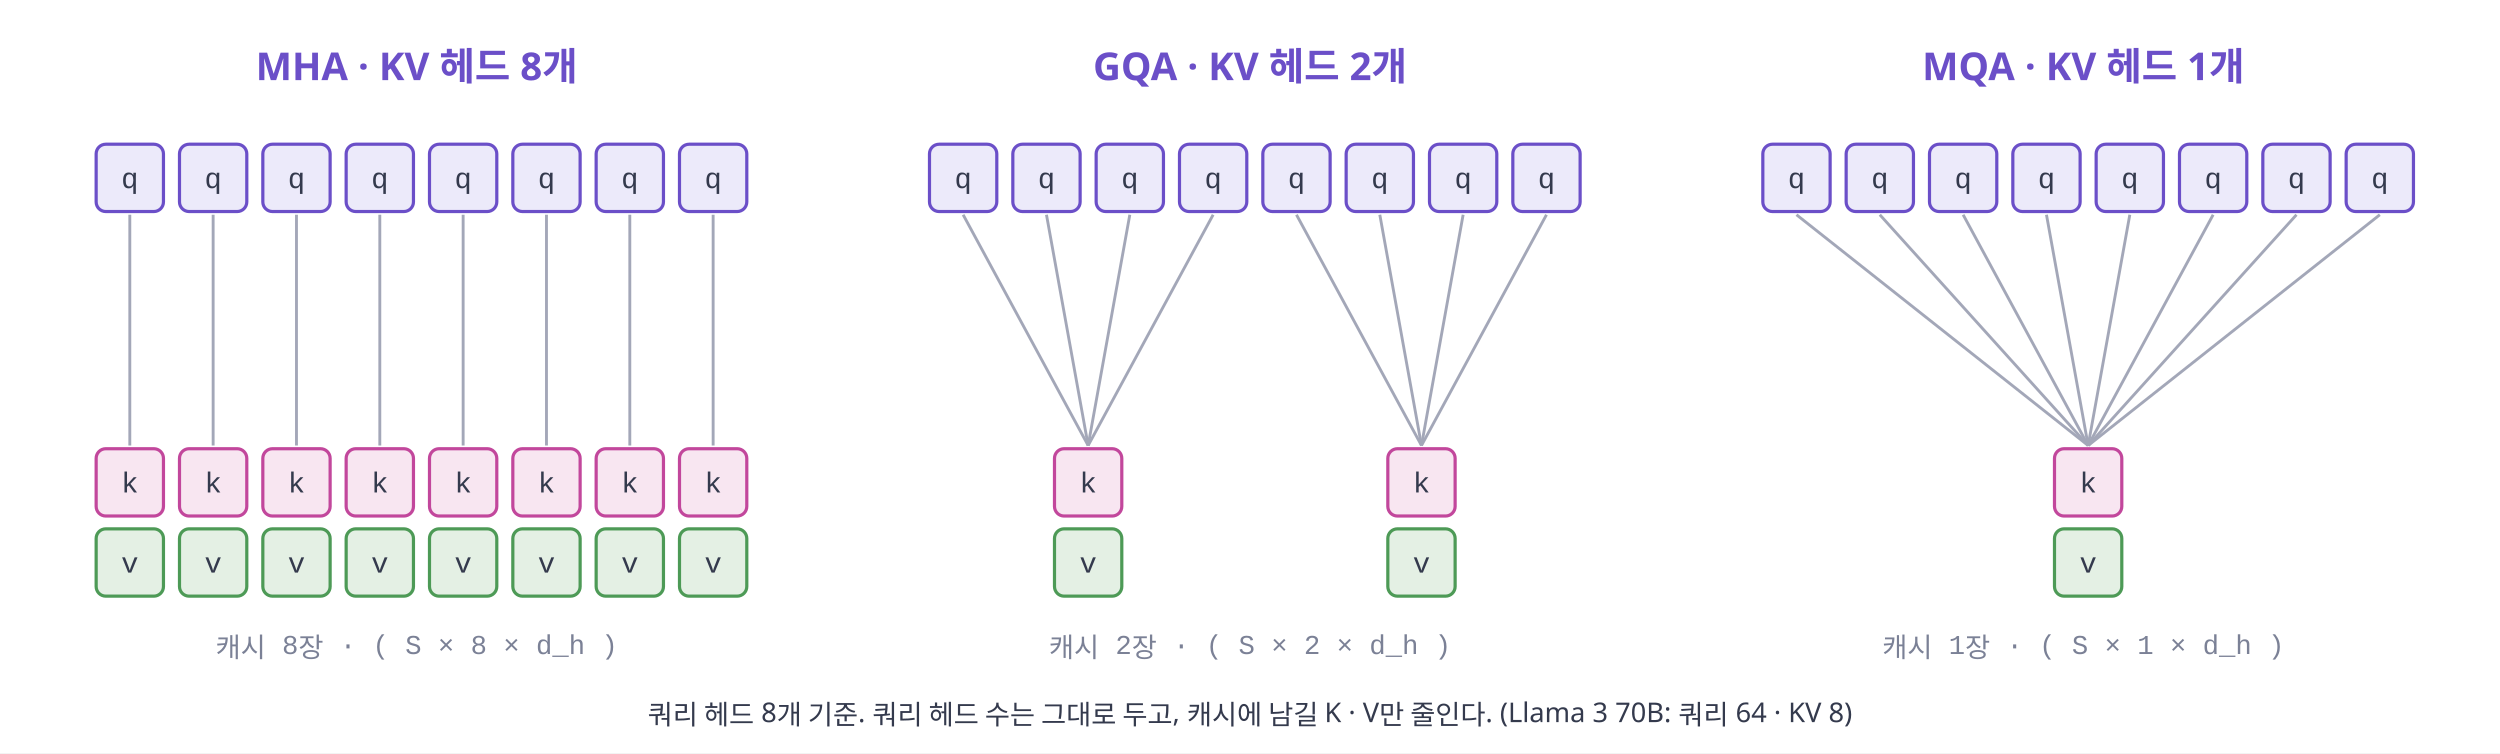
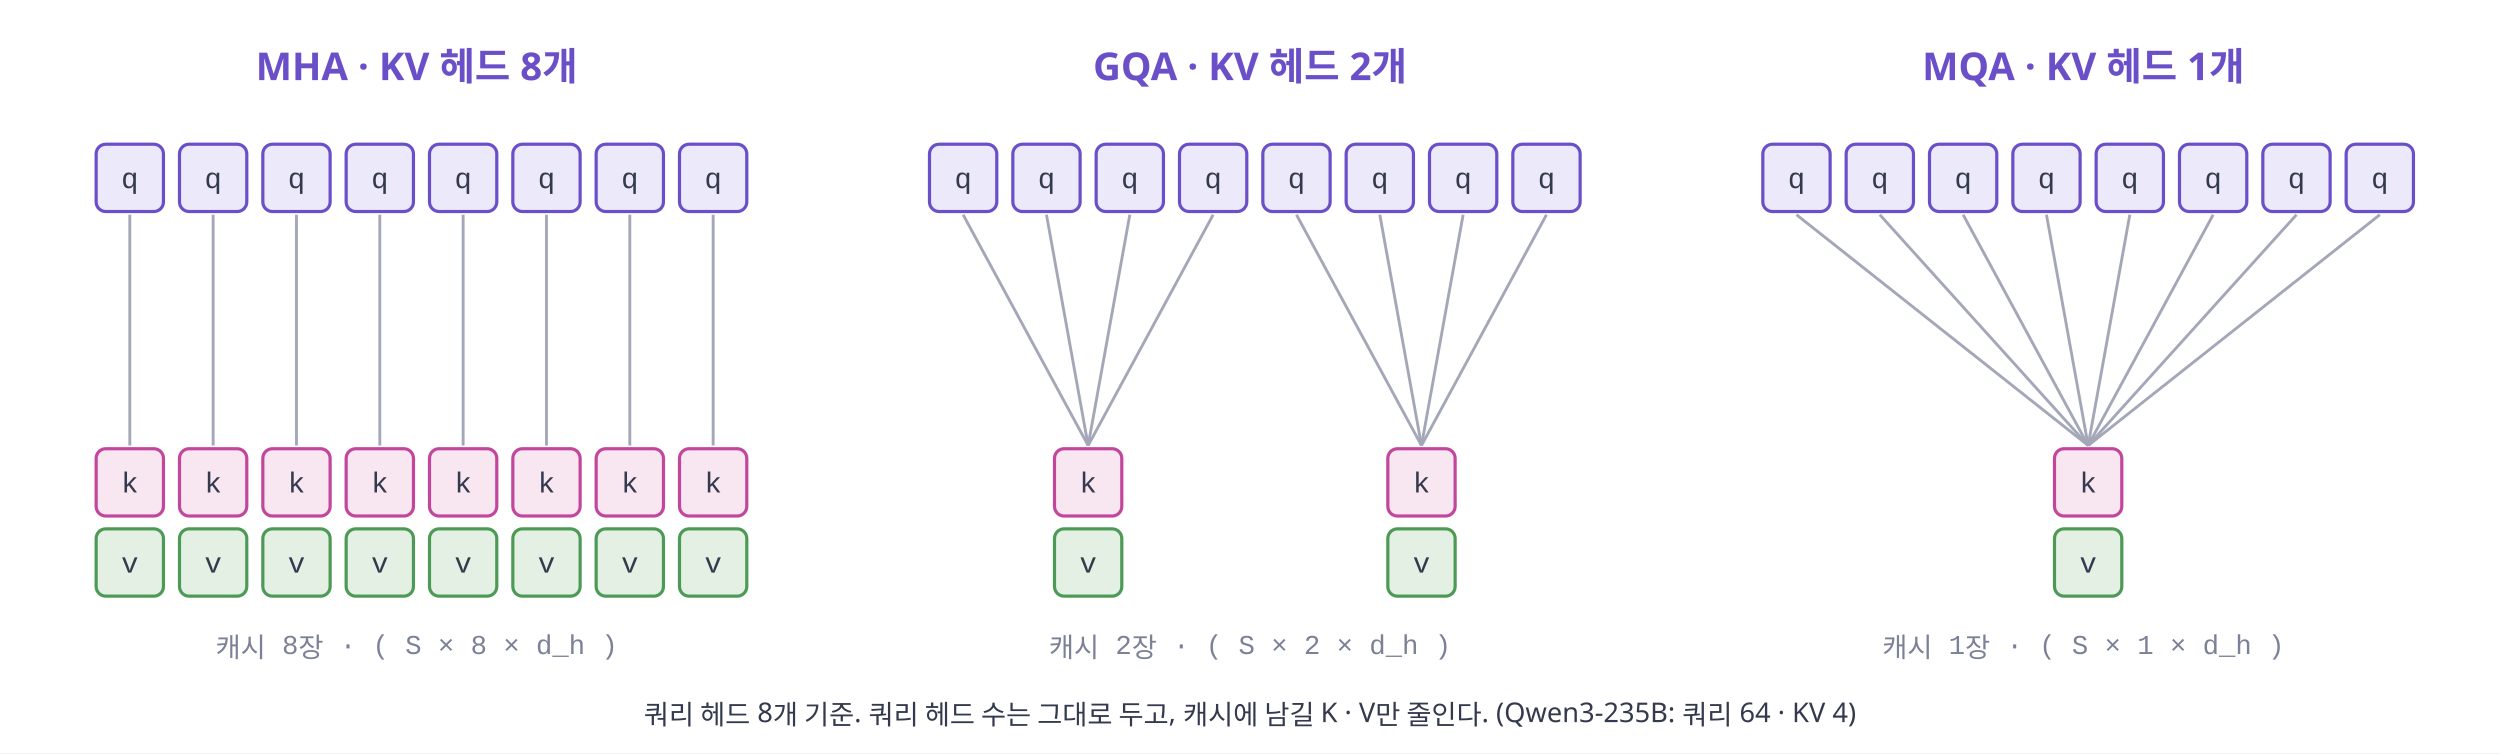
<svg xmlns="http://www.w3.org/2000/svg" viewBox="0 0 1560 470" width="1560" height="470">
  <defs>
    <marker id="ah" viewBox="0 0 10 10" refX="8.5" refY="5" markerWidth="7" markerHeight="7" orient="auto-start-reverse">
      <path d="M0,0 L10,5 L0,10 z" fill="#5d6377" />
    </marker>
  </defs>
  <rect width="100%" height="100%" fill="#ffffff" />
  <text x="260" y="50" font-family="'Noto Sans KR','Malgun Gothic',sans-serif" font-size="24" text-anchor="middle" font-weight="700" fill="#6b4fc8">MHA · KV 헤드 8개</text>
  <rect x="60" y="90" width="42" height="42" rx="6" fill="#eceafa" stroke="#6b4fc8" stroke-width="2" />
  <text x="81.0" y="117.3" font-family="Consolas,'Courier New',monospace" font-size="18" text-anchor="middle" font-weight="400" fill="#343a4d">q</text>
  <rect x="112" y="90" width="42" height="42" rx="6" fill="#eceafa" stroke="#6b4fc8" stroke-width="2" />
  <text x="133.0" y="117.3" font-family="Consolas,'Courier New',monospace" font-size="18" text-anchor="middle" font-weight="400" fill="#343a4d">q</text>
  <rect x="164" y="90" width="42" height="42" rx="6" fill="#eceafa" stroke="#6b4fc8" stroke-width="2" />
  <text x="185.0" y="117.3" font-family="Consolas,'Courier New',monospace" font-size="18" text-anchor="middle" font-weight="400" fill="#343a4d">q</text>
  <rect x="216" y="90" width="42" height="42" rx="6" fill="#eceafa" stroke="#6b4fc8" stroke-width="2" />
  <text x="237.0" y="117.3" font-family="Consolas,'Courier New',monospace" font-size="18" text-anchor="middle" font-weight="400" fill="#343a4d">q</text>
  <rect x="268" y="90" width="42" height="42" rx="6" fill="#eceafa" stroke="#6b4fc8" stroke-width="2" />
  <text x="289.0" y="117.3" font-family="Consolas,'Courier New',monospace" font-size="18" text-anchor="middle" font-weight="400" fill="#343a4d">q</text>
  <rect x="320" y="90" width="42" height="42" rx="6" fill="#eceafa" stroke="#6b4fc8" stroke-width="2" />
  <text x="341.0" y="117.3" font-family="Consolas,'Courier New',monospace" font-size="18" text-anchor="middle" font-weight="400" fill="#343a4d">q</text>
  <rect x="372" y="90" width="42" height="42" rx="6" fill="#eceafa" stroke="#6b4fc8" stroke-width="2" />
  <text x="393.0" y="117.3" font-family="Consolas,'Courier New',monospace" font-size="18" text-anchor="middle" font-weight="400" fill="#343a4d">q</text>
  <rect x="424" y="90" width="42" height="42" rx="6" fill="#eceafa" stroke="#6b4fc8" stroke-width="2" />
  <text x="445.0" y="117.3" font-family="Consolas,'Courier New',monospace" font-size="18" text-anchor="middle" font-weight="400" fill="#343a4d">q</text>
  <line x1="81" y1="134" x2="81.0" y2="278" stroke="#a3a7b8" stroke-width="1.8" />
  <rect x="60.0" y="280" width="42" height="42" rx="6" fill="#f8e6f1" stroke="#c2479c" stroke-width="2" />
  <text x="81.0" y="307.3" font-family="Consolas,'Courier New',monospace" font-size="18" text-anchor="middle" font-weight="400" fill="#343a4d">k</text>
  <rect x="60.0" y="330" width="42" height="42" rx="6" fill="#e4f0e4" stroke="#4d9a56" stroke-width="2" />
  <text x="81.0" y="357.3" font-family="Consolas,'Courier New',monospace" font-size="18" text-anchor="middle" font-weight="400" fill="#343a4d">v</text>
  <line x1="133" y1="134" x2="133.0" y2="278" stroke="#a3a7b8" stroke-width="1.8" />
  <rect x="112.0" y="280" width="42" height="42" rx="6" fill="#f8e6f1" stroke="#c2479c" stroke-width="2" />
  <text x="133.0" y="307.3" font-family="Consolas,'Courier New',monospace" font-size="18" text-anchor="middle" font-weight="400" fill="#343a4d">k</text>
  <rect x="112.0" y="330" width="42" height="42" rx="6" fill="#e4f0e4" stroke="#4d9a56" stroke-width="2" />
  <text x="133.0" y="357.3" font-family="Consolas,'Courier New',monospace" font-size="18" text-anchor="middle" font-weight="400" fill="#343a4d">v</text>
  <line x1="185" y1="134" x2="185.0" y2="278" stroke="#a3a7b8" stroke-width="1.8" />
  <rect x="164.0" y="280" width="42" height="42" rx="6" fill="#f8e6f1" stroke="#c2479c" stroke-width="2" />
  <text x="185.0" y="307.3" font-family="Consolas,'Courier New',monospace" font-size="18" text-anchor="middle" font-weight="400" fill="#343a4d">k</text>
  <rect x="164.0" y="330" width="42" height="42" rx="6" fill="#e4f0e4" stroke="#4d9a56" stroke-width="2" />
  <text x="185.0" y="357.3" font-family="Consolas,'Courier New',monospace" font-size="18" text-anchor="middle" font-weight="400" fill="#343a4d">v</text>
  <line x1="237" y1="134" x2="237.0" y2="278" stroke="#a3a7b8" stroke-width="1.8" />
  <rect x="216.0" y="280" width="42" height="42" rx="6" fill="#f8e6f1" stroke="#c2479c" stroke-width="2" />
  <text x="237.0" y="307.3" font-family="Consolas,'Courier New',monospace" font-size="18" text-anchor="middle" font-weight="400" fill="#343a4d">k</text>
  <rect x="216.0" y="330" width="42" height="42" rx="6" fill="#e4f0e4" stroke="#4d9a56" stroke-width="2" />
  <text x="237.0" y="357.3" font-family="Consolas,'Courier New',monospace" font-size="18" text-anchor="middle" font-weight="400" fill="#343a4d">v</text>
  <line x1="289" y1="134" x2="289.0" y2="278" stroke="#a3a7b8" stroke-width="1.8" />
  <rect x="268.0" y="280" width="42" height="42" rx="6" fill="#f8e6f1" stroke="#c2479c" stroke-width="2" />
  <text x="289.0" y="307.3" font-family="Consolas,'Courier New',monospace" font-size="18" text-anchor="middle" font-weight="400" fill="#343a4d">k</text>
  <rect x="268.0" y="330" width="42" height="42" rx="6" fill="#e4f0e4" stroke="#4d9a56" stroke-width="2" />
  <text x="289.0" y="357.3" font-family="Consolas,'Courier New',monospace" font-size="18" text-anchor="middle" font-weight="400" fill="#343a4d">v</text>
  <line x1="341" y1="134" x2="341.0" y2="278" stroke="#a3a7b8" stroke-width="1.8" />
  <rect x="320.0" y="280" width="42" height="42" rx="6" fill="#f8e6f1" stroke="#c2479c" stroke-width="2" />
  <text x="341.0" y="307.3" font-family="Consolas,'Courier New',monospace" font-size="18" text-anchor="middle" font-weight="400" fill="#343a4d">k</text>
  <rect x="320.0" y="330" width="42" height="42" rx="6" fill="#e4f0e4" stroke="#4d9a56" stroke-width="2" />
  <text x="341.0" y="357.3" font-family="Consolas,'Courier New',monospace" font-size="18" text-anchor="middle" font-weight="400" fill="#343a4d">v</text>
  <line x1="393" y1="134" x2="393.0" y2="278" stroke="#a3a7b8" stroke-width="1.8" />
  <rect x="372.0" y="280" width="42" height="42" rx="6" fill="#f8e6f1" stroke="#c2479c" stroke-width="2" />
  <text x="393.0" y="307.3" font-family="Consolas,'Courier New',monospace" font-size="18" text-anchor="middle" font-weight="400" fill="#343a4d">k</text>
  <rect x="372.0" y="330" width="42" height="42" rx="6" fill="#e4f0e4" stroke="#4d9a56" stroke-width="2" />
  <text x="393.0" y="357.3" font-family="Consolas,'Courier New',monospace" font-size="18" text-anchor="middle" font-weight="400" fill="#343a4d">v</text>
  <line x1="445" y1="134" x2="445.0" y2="278" stroke="#a3a7b8" stroke-width="1.8" />
  <rect x="424.0" y="280" width="42" height="42" rx="6" fill="#f8e6f1" stroke="#c2479c" stroke-width="2" />
  <text x="445.0" y="307.3" font-family="Consolas,'Courier New',monospace" font-size="18" text-anchor="middle" font-weight="400" fill="#343a4d">k</text>
  <rect x="424.0" y="330" width="42" height="42" rx="6" fill="#e4f0e4" stroke="#4d9a56" stroke-width="2" />
  <text x="445.0" y="357.3" font-family="Consolas,'Courier New',monospace" font-size="18" text-anchor="middle" font-weight="400" fill="#343a4d">v</text>
  <text x="260" y="410" font-family="Consolas,'Courier New',monospace" font-size="17" text-anchor="middle" font-weight="400" fill="#7b8196">캐시 8장  ·  ( S × 8 × d_h )</text>
  <text x="780" y="50" font-family="'Noto Sans KR','Malgun Gothic',sans-serif" font-size="24" text-anchor="middle" font-weight="700" fill="#6b4fc8">GQA · KV 헤드 2개</text>
  <rect x="580" y="90" width="42" height="42" rx="6" fill="#eceafa" stroke="#6b4fc8" stroke-width="2" />
  <text x="601.0" y="117.3" font-family="Consolas,'Courier New',monospace" font-size="18" text-anchor="middle" font-weight="400" fill="#343a4d">q</text>
  <rect x="632" y="90" width="42" height="42" rx="6" fill="#eceafa" stroke="#6b4fc8" stroke-width="2" />
  <text x="653.0" y="117.3" font-family="Consolas,'Courier New',monospace" font-size="18" text-anchor="middle" font-weight="400" fill="#343a4d">q</text>
  <rect x="684" y="90" width="42" height="42" rx="6" fill="#eceafa" stroke="#6b4fc8" stroke-width="2" />
  <text x="705.0" y="117.3" font-family="Consolas,'Courier New',monospace" font-size="18" text-anchor="middle" font-weight="400" fill="#343a4d">q</text>
  <rect x="736" y="90" width="42" height="42" rx="6" fill="#eceafa" stroke="#6b4fc8" stroke-width="2" />
  <text x="757.0" y="117.3" font-family="Consolas,'Courier New',monospace" font-size="18" text-anchor="middle" font-weight="400" fill="#343a4d">q</text>
  <rect x="788" y="90" width="42" height="42" rx="6" fill="#eceafa" stroke="#6b4fc8" stroke-width="2" />
  <text x="809.0" y="117.3" font-family="Consolas,'Courier New',monospace" font-size="18" text-anchor="middle" font-weight="400" fill="#343a4d">q</text>
  <rect x="840" y="90" width="42" height="42" rx="6" fill="#eceafa" stroke="#6b4fc8" stroke-width="2" />
  <text x="861.0" y="117.3" font-family="Consolas,'Courier New',monospace" font-size="18" text-anchor="middle" font-weight="400" fill="#343a4d">q</text>
  <rect x="892" y="90" width="42" height="42" rx="6" fill="#eceafa" stroke="#6b4fc8" stroke-width="2" />
  <text x="913.0" y="117.3" font-family="Consolas,'Courier New',monospace" font-size="18" text-anchor="middle" font-weight="400" fill="#343a4d">q</text>
  <rect x="944" y="90" width="42" height="42" rx="6" fill="#eceafa" stroke="#6b4fc8" stroke-width="2" />
  <text x="965.0" y="117.3" font-family="Consolas,'Courier New',monospace" font-size="18" text-anchor="middle" font-weight="400" fill="#343a4d">q</text>
  <line x1="601" y1="134" x2="679.0" y2="278" stroke="#a3a7b8" stroke-width="1.8" />
  <line x1="653" y1="134" x2="679.0" y2="278" stroke="#a3a7b8" stroke-width="1.8" />
  <line x1="705" y1="134" x2="679.0" y2="278" stroke="#a3a7b8" stroke-width="1.8" />
  <line x1="757" y1="134" x2="679.0" y2="278" stroke="#a3a7b8" stroke-width="1.8" />
  <rect x="658.0" y="280" width="42" height="42" rx="6" fill="#f8e6f1" stroke="#c2479c" stroke-width="2" />
  <text x="679.0" y="307.3" font-family="Consolas,'Courier New',monospace" font-size="18" text-anchor="middle" font-weight="400" fill="#343a4d">k</text>
  <rect x="658.0" y="330" width="42" height="42" rx="6" fill="#e4f0e4" stroke="#4d9a56" stroke-width="2" />
  <text x="679.0" y="357.3" font-family="Consolas,'Courier New',monospace" font-size="18" text-anchor="middle" font-weight="400" fill="#343a4d">v</text>
  <line x1="809" y1="134" x2="887.0" y2="278" stroke="#a3a7b8" stroke-width="1.8" />
  <line x1="861" y1="134" x2="887.0" y2="278" stroke="#a3a7b8" stroke-width="1.8" />
  <line x1="913" y1="134" x2="887.0" y2="278" stroke="#a3a7b8" stroke-width="1.8" />
  <line x1="965" y1="134" x2="887.0" y2="278" stroke="#a3a7b8" stroke-width="1.8" />
  <rect x="866.0" y="280" width="42" height="42" rx="6" fill="#f8e6f1" stroke="#c2479c" stroke-width="2" />
  <text x="887.0" y="307.3" font-family="Consolas,'Courier New',monospace" font-size="18" text-anchor="middle" font-weight="400" fill="#343a4d">k</text>
  <rect x="866.0" y="330" width="42" height="42" rx="6" fill="#e4f0e4" stroke="#4d9a56" stroke-width="2" />
  <text x="887.0" y="357.3" font-family="Consolas,'Courier New',monospace" font-size="18" text-anchor="middle" font-weight="400" fill="#343a4d">v</text>
  <text x="780" y="410" font-family="Consolas,'Courier New',monospace" font-size="17" text-anchor="middle" font-weight="400" fill="#7b8196">캐시 2장  ·  ( S × 2 × d_h )</text>
  <text x="1300" y="50" font-family="'Noto Sans KR','Malgun Gothic',sans-serif" font-size="24" text-anchor="middle" font-weight="700" fill="#6b4fc8">MQA · KV 헤드 1개</text>
  <rect x="1100" y="90" width="42" height="42" rx="6" fill="#eceafa" stroke="#6b4fc8" stroke-width="2" />
  <text x="1121.0" y="117.3" font-family="Consolas,'Courier New',monospace" font-size="18" text-anchor="middle" font-weight="400" fill="#343a4d">q</text>
  <rect x="1152" y="90" width="42" height="42" rx="6" fill="#eceafa" stroke="#6b4fc8" stroke-width="2" />
  <text x="1173.0" y="117.3" font-family="Consolas,'Courier New',monospace" font-size="18" text-anchor="middle" font-weight="400" fill="#343a4d">q</text>
  <rect x="1204" y="90" width="42" height="42" rx="6" fill="#eceafa" stroke="#6b4fc8" stroke-width="2" />
  <text x="1225.0" y="117.3" font-family="Consolas,'Courier New',monospace" font-size="18" text-anchor="middle" font-weight="400" fill="#343a4d">q</text>
  <rect x="1256" y="90" width="42" height="42" rx="6" fill="#eceafa" stroke="#6b4fc8" stroke-width="2" />
  <text x="1277.0" y="117.3" font-family="Consolas,'Courier New',monospace" font-size="18" text-anchor="middle" font-weight="400" fill="#343a4d">q</text>
  <rect x="1308" y="90" width="42" height="42" rx="6" fill="#eceafa" stroke="#6b4fc8" stroke-width="2" />
  <text x="1329.0" y="117.3" font-family="Consolas,'Courier New',monospace" font-size="18" text-anchor="middle" font-weight="400" fill="#343a4d">q</text>
  <rect x="1360" y="90" width="42" height="42" rx="6" fill="#eceafa" stroke="#6b4fc8" stroke-width="2" />
  <text x="1381.0" y="117.3" font-family="Consolas,'Courier New',monospace" font-size="18" text-anchor="middle" font-weight="400" fill="#343a4d">q</text>
  <rect x="1412" y="90" width="42" height="42" rx="6" fill="#eceafa" stroke="#6b4fc8" stroke-width="2" />
  <text x="1433.0" y="117.3" font-family="Consolas,'Courier New',monospace" font-size="18" text-anchor="middle" font-weight="400" fill="#343a4d">q</text>
  <rect x="1464" y="90" width="42" height="42" rx="6" fill="#eceafa" stroke="#6b4fc8" stroke-width="2" />
  <text x="1485.0" y="117.3" font-family="Consolas,'Courier New',monospace" font-size="18" text-anchor="middle" font-weight="400" fill="#343a4d">q</text>
  <line x1="1121" y1="134" x2="1303.0" y2="278" stroke="#a3a7b8" stroke-width="1.8" />
  <line x1="1173" y1="134" x2="1303.0" y2="278" stroke="#a3a7b8" stroke-width="1.8" />
  <line x1="1225" y1="134" x2="1303.0" y2="278" stroke="#a3a7b8" stroke-width="1.8" />
  <line x1="1277" y1="134" x2="1303.0" y2="278" stroke="#a3a7b8" stroke-width="1.8" />
  <line x1="1329" y1="134" x2="1303.0" y2="278" stroke="#a3a7b8" stroke-width="1.8" />
  <line x1="1381" y1="134" x2="1303.0" y2="278" stroke="#a3a7b8" stroke-width="1.8" />
  <line x1="1433" y1="134" x2="1303.0" y2="278" stroke="#a3a7b8" stroke-width="1.8" />
  <line x1="1485" y1="134" x2="1303.0" y2="278" stroke="#a3a7b8" stroke-width="1.8" />
  <rect x="1282.0" y="280" width="42" height="42" rx="6" fill="#f8e6f1" stroke="#c2479c" stroke-width="2" />
  <text x="1303.0" y="307.3" font-family="Consolas,'Courier New',monospace" font-size="18" text-anchor="middle" font-weight="400" fill="#343a4d">k</text>
  <rect x="1282.0" y="330" width="42" height="42" rx="6" fill="#e4f0e4" stroke="#4d9a56" stroke-width="2" />
  <text x="1303.0" y="357.3" font-family="Consolas,'Courier New',monospace" font-size="18" text-anchor="middle" font-weight="400" fill="#343a4d">v</text>
  <text x="1300" y="410" font-family="Consolas,'Courier New',monospace" font-size="17" text-anchor="middle" font-weight="400" fill="#7b8196">캐시 1장  ·  ( S × 1 × d_h )</text>
-   <text x="780" y="452" font-family="'Noto Sans KR','Malgun Gothic',sans-serif" font-size="17" text-anchor="middle" font-weight="400" fill="#343a4d">쿼리 헤드 8개 기준. 쿼리 헤드 수는 그대로 두고, 캐시에 남길 K · V만 줄인다.  (Llama 3 70B: 쿼리 64 · KV 8)</text>
+   <text x="780" y="452" font-family="'Noto Sans KR','Malgun Gothic',sans-serif" font-size="17" text-anchor="middle" font-weight="400" fill="#343a4d">쿼리 헤드 8개 기준. 쿼리 헤드 수는 그대로 두고, 캐시에 남길 K · V만 줄인다.  (Qwen3-235B: 쿼리 64 · KV 4)</text>
</svg>
